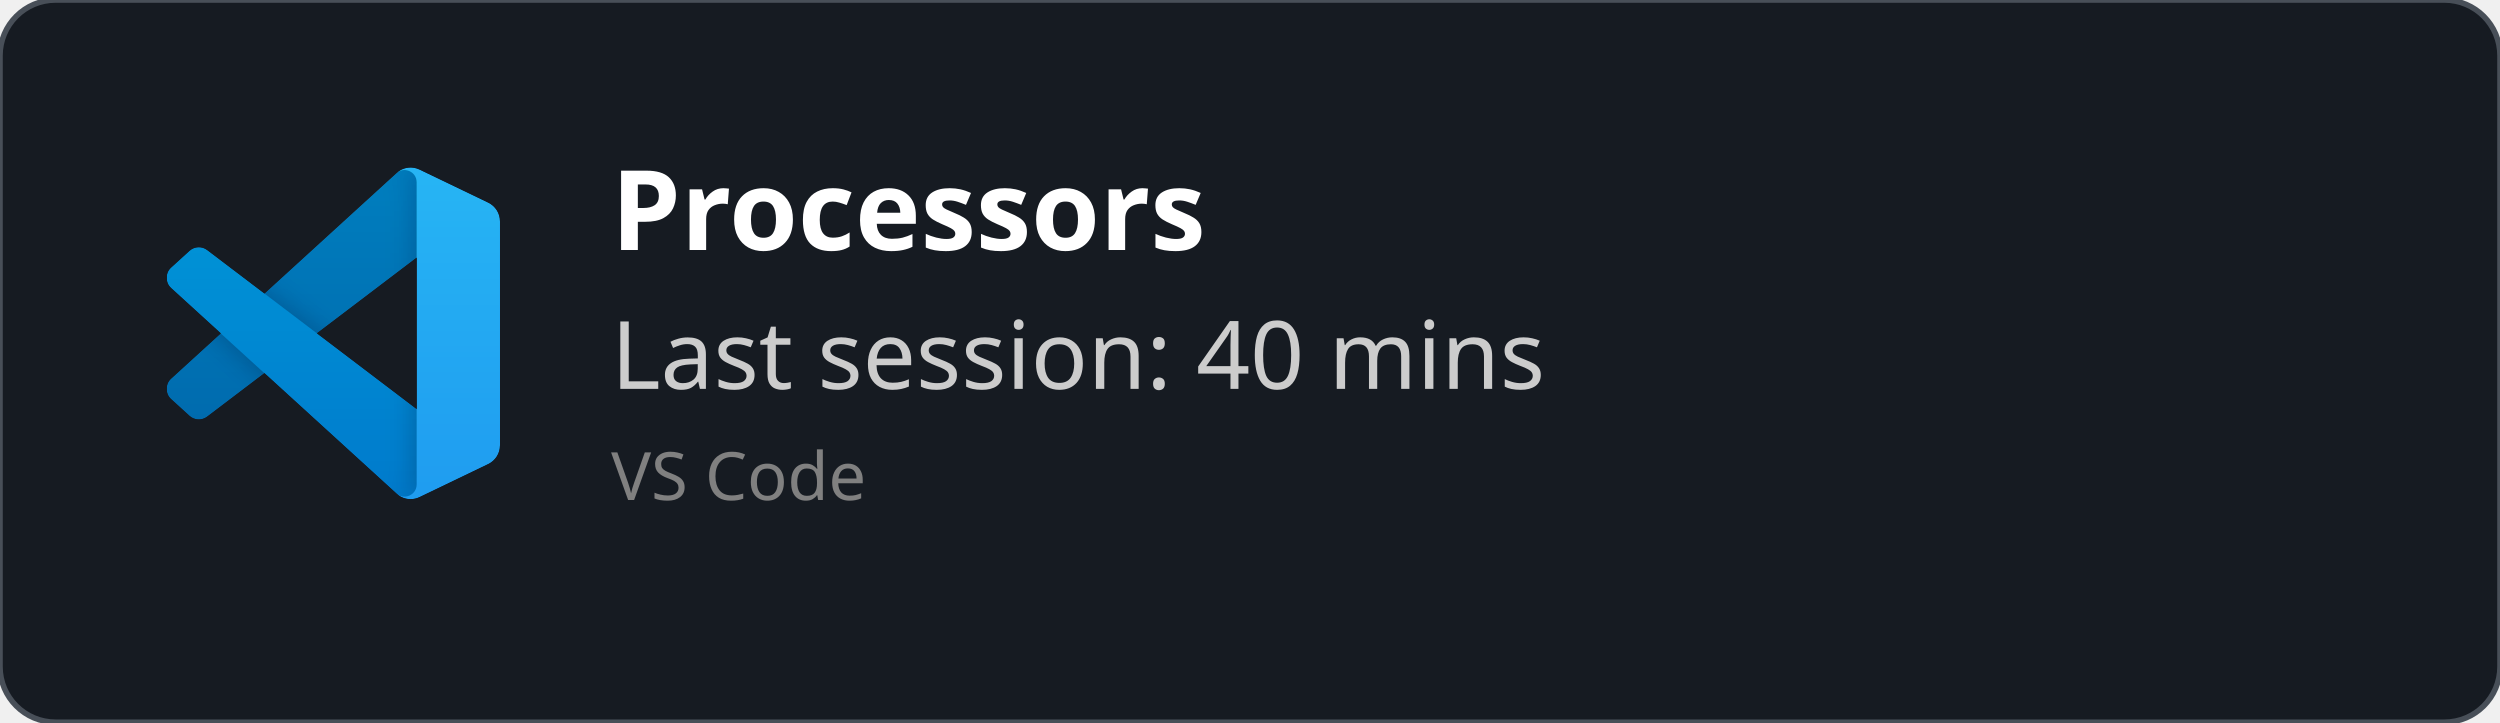
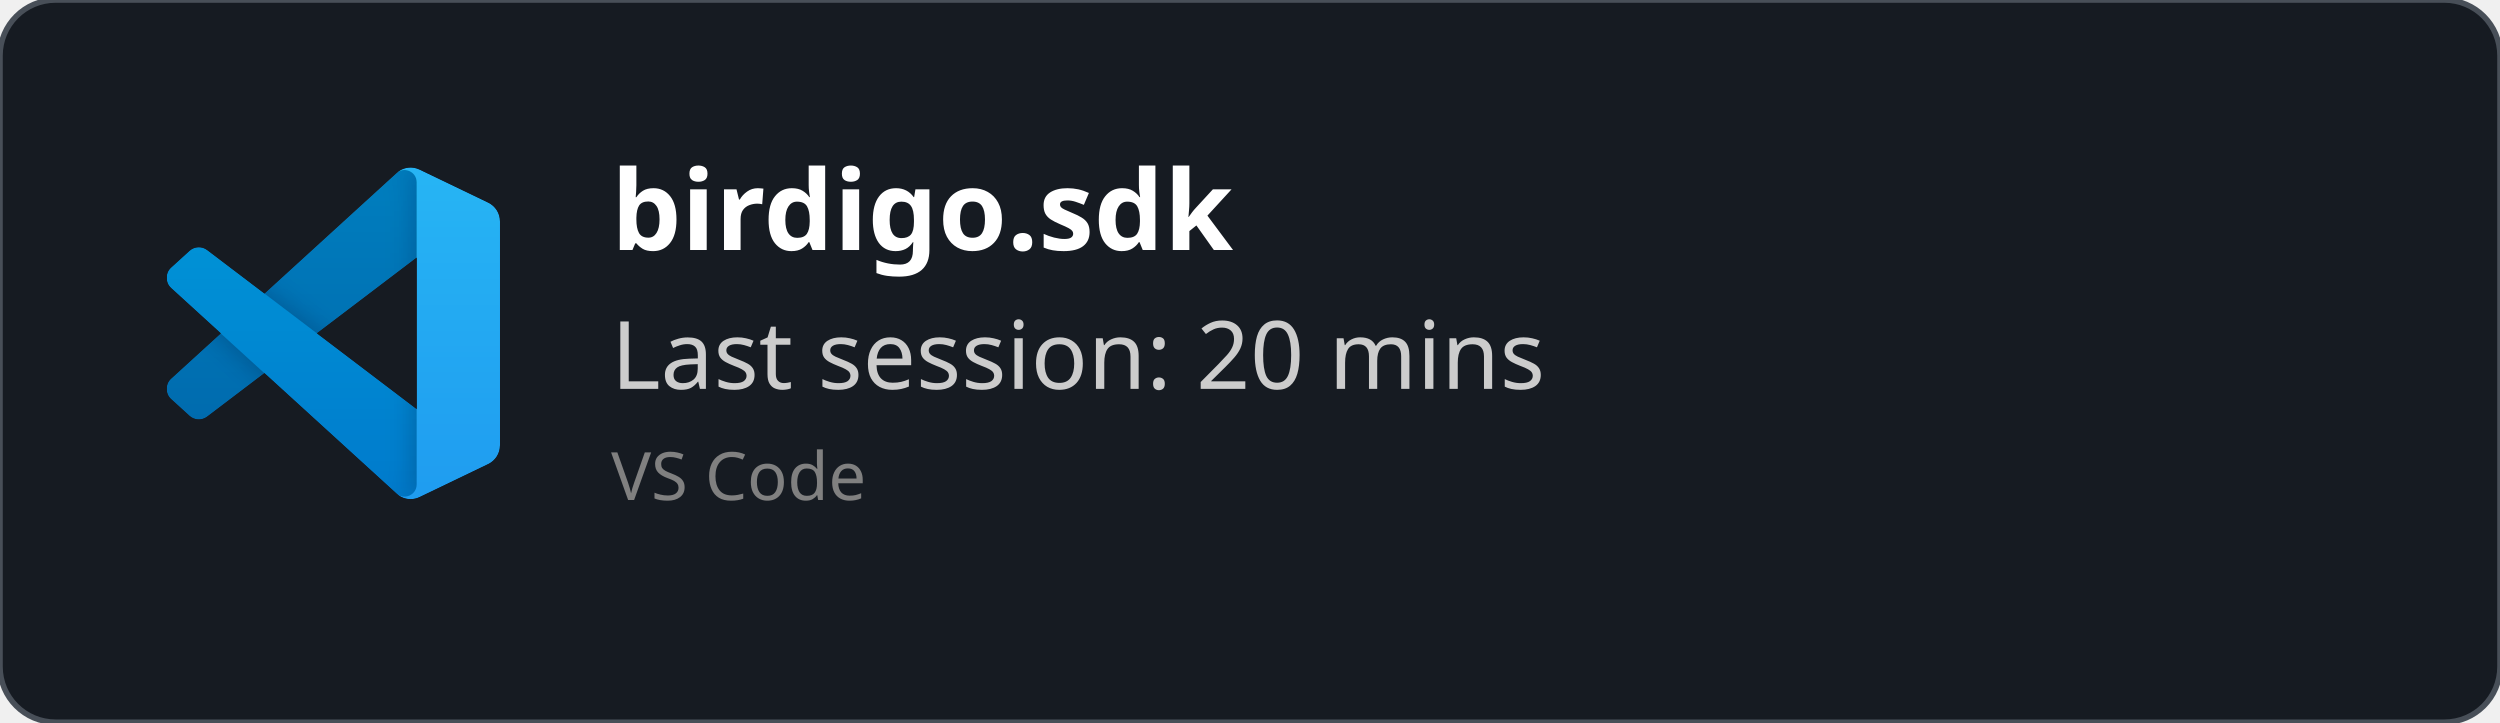
<svg xmlns="http://www.w3.org/2000/svg" width="450" height="130" viewBox="0 0 450 130" fill="none" role="img">
  <style>
    *{
        font-family: 'Segoe UI', Ubuntu, monospace
    }
    </style>
  <defs>
    <clipPath id="horizontalClip" x="20" y="20" width="500" height="200">
      <rect x="90" y="20" width="300" height="50" />
    </clipPath>
  </defs>
  <rect width="450" height="130" fill="rgba(22,27,34)" stroke="#484f58" stroke-width="1" fill-opacity="1" stroke-opacity="1" x="0" y="0" rx="10px" ry="10px">
    </rect>
  <svg width="60" height="60" x="30" y="30" viewBox="0 0 100 100" fill="none" id="vscode">
    <mask id="mask0" mask-type="alpha" maskUnits="userSpaceOnUse" x="0" y="0" width="100" height="100">
      <path fill-rule="evenodd" clip-rule="evenodd" d="M70.912 99.317C72.487 99.931 74.283 99.891 75.873 99.126L96.461 89.22C98.624 88.179 100 85.989 100 83.587V16.413C100 14.011 98.624 11.822 96.461 10.781L75.873 0.874C73.786 -0.13 71.345 0.116 69.513 1.447C69.252 1.637 69.003 1.849 68.769 2.083L29.355 38.041L12.187 25.01C10.589 23.797 8.354 23.896 6.869 25.246L1.363 30.255C-0.453 31.906 -0.455 34.763 1.359 36.417L16.247 50L1.359 63.583C-0.455 65.237 -0.453 68.094 1.363 69.745L6.869 74.754C8.354 76.104 10.589 76.204 12.187 74.99L29.355 61.959L68.769 97.917C69.392 98.541 70.125 99.01 70.912 99.317ZM75.015 27.299L45.109 50L75.015 72.701V27.299Z" fill="white" />
    </mask>
    <g mask="url(#mask0)">
      <path d="M96.461 10.796L75.857 0.876C73.472 -0.273 70.622 0.212 68.75 2.083L1.299 63.583C-0.516 65.237 -0.514 68.094 1.303 69.745L6.813 74.754C8.298 76.104 10.535 76.204 12.134 74.99L93.361 13.37C96.086 11.303 100 13.246 100 16.667V16.427C100 14.027 98.625 11.838 96.461 10.796Z" fill="#0065A9" />
      <g filter="url(#filter0_d)">
        <path d="M96.461 89.204L75.857 99.124C73.472 100.273 70.622 99.788 68.75 97.917L1.299 36.417C-0.516 34.763 -0.514 31.906 1.303 30.255L6.813 25.246C8.298 23.896 10.535 23.796 12.134 25.009L93.361 86.63C96.086 88.697 100 86.754 100 83.333V83.573C100 85.974 98.625 88.162 96.461 89.204Z" fill="#007ACC" />
      </g>
      <g filter="url(#filter1_d)">
        <path d="M75.858 99.126C73.472 100.274 70.622 99.788 68.75 97.917C71.056 100.223 75 98.59 75 95.328V4.672C75 1.41 71.056 -0.223 68.75 2.083C70.622 0.211 73.472 -0.274 75.858 0.874L96.459 10.781C98.623 11.822 100 14.011 100 16.413V83.587C100 85.989 98.623 88.179 96.459 89.22L75.858 99.126Z" fill="#1F9CF0" />
      </g>
      <g style="mix-blend-mode:overlay" opacity="0.25">
        <path fill-rule="evenodd" clip-rule="evenodd" d="M70.851 99.317C72.426 99.931 74.222 99.891 75.812 99.126L96.4 89.22C98.563 88.179 99.939 85.989 99.939 83.587V16.413C99.939 14.011 98.564 11.822 96.4 10.781L75.812 0.874C73.725 -0.13 71.284 0.116 69.453 1.447C69.191 1.637 68.942 1.849 68.708 2.083L29.294 38.041L12.126 25.01C10.528 23.796 8.293 23.896 6.809 25.246L1.302 30.255C-0.513 31.906 -0.515 34.763 1.298 36.417L16.186 50L1.298 63.583C-0.515 65.237 -0.513 68.094 1.302 69.745L6.809 74.754C8.293 76.104 10.528 76.204 12.126 74.99L29.294 61.959L68.708 97.917C69.332 98.54 70.064 99.01 70.851 99.317ZM74.954 27.299L45.048 50L74.954 72.701V27.299Z" fill="url(#paint0_linear)" />
      </g>
    </g>
    <defs>
      <filter id="filter0_d" x="-8.394" y="15.829" width="116.727" height="92.246" filterUnits="userSpaceOnUse" color-interpolation-filters="sRGB">
        <feFlood flood-opacity="0" result="BackgroundImageFix" />
        <feColorMatrix in="SourceAlpha" type="matrix" values="0 0 0 0 0 0 0 0 0 0 0 0 0 0 0 0 0 0 127 0" />
        <feOffset />
        <feGaussianBlur stdDeviation="4.167" />
        <feColorMatrix type="matrix" values="0 0 0 0 0 0 0 0 0 0 0 0 0 0 0 0 0 0 0.25 0" />
        <feBlend mode="overlay" in2="BackgroundImageFix" result="effect1_dropShadow" />
        <feBlend mode="normal" in="SourceGraphic" in2="effect1_dropShadow" result="shape" />
      </filter>
      <filter id="filter1_d" x="60.417" y="-8.076" width="47.917" height="116.151" filterUnits="userSpaceOnUse" color-interpolation-filters="sRGB">
        <feFlood flood-opacity="0" result="BackgroundImageFix" />
        <feColorMatrix in="SourceAlpha" type="matrix" values="0 0 0 0 0 0 0 0 0 0 0 0 0 0 0 0 0 0 127 0" />
        <feOffset />
        <feGaussianBlur stdDeviation="4.167" />
        <feColorMatrix type="matrix" values="0 0 0 0 0 0 0 0 0 0 0 0 0 0 0 0 0 0 0.25 0" />
        <feBlend mode="overlay" in2="BackgroundImageFix" result="effect1_dropShadow" />
        <feBlend mode="normal" in="SourceGraphic" in2="effect1_dropShadow" result="shape" />
      </filter>
      <linearGradient id="paint0_linear" x1="49.939" y1="0.258" x2="49.939" y2="99.742" gradientUnits="userSpaceOnUse">
        <stop stop-color="white" />
        <stop offset="1" stop-color="white" stop-opacity="0" />
      </linearGradient>
    </defs>
  </svg>
  <text x="110" y="45" font-size="20" clip-path="url(#horizontalClip)" font-weight="bold" font-family="Ubuntu" fill="white">
-     Processors
+     birdigo.sdk
    </text>
  <text x="110" y="70" font-size="17px" font-family="Ubuntu" fill="#ccc">
-     Last session: 40 mins
+     Last session: 20 mins
    </text>
  <text x="110" y="90" font-size="12px" font-family="Ubuntu" fill="grey">
    VS Code
    </text>
</svg>
